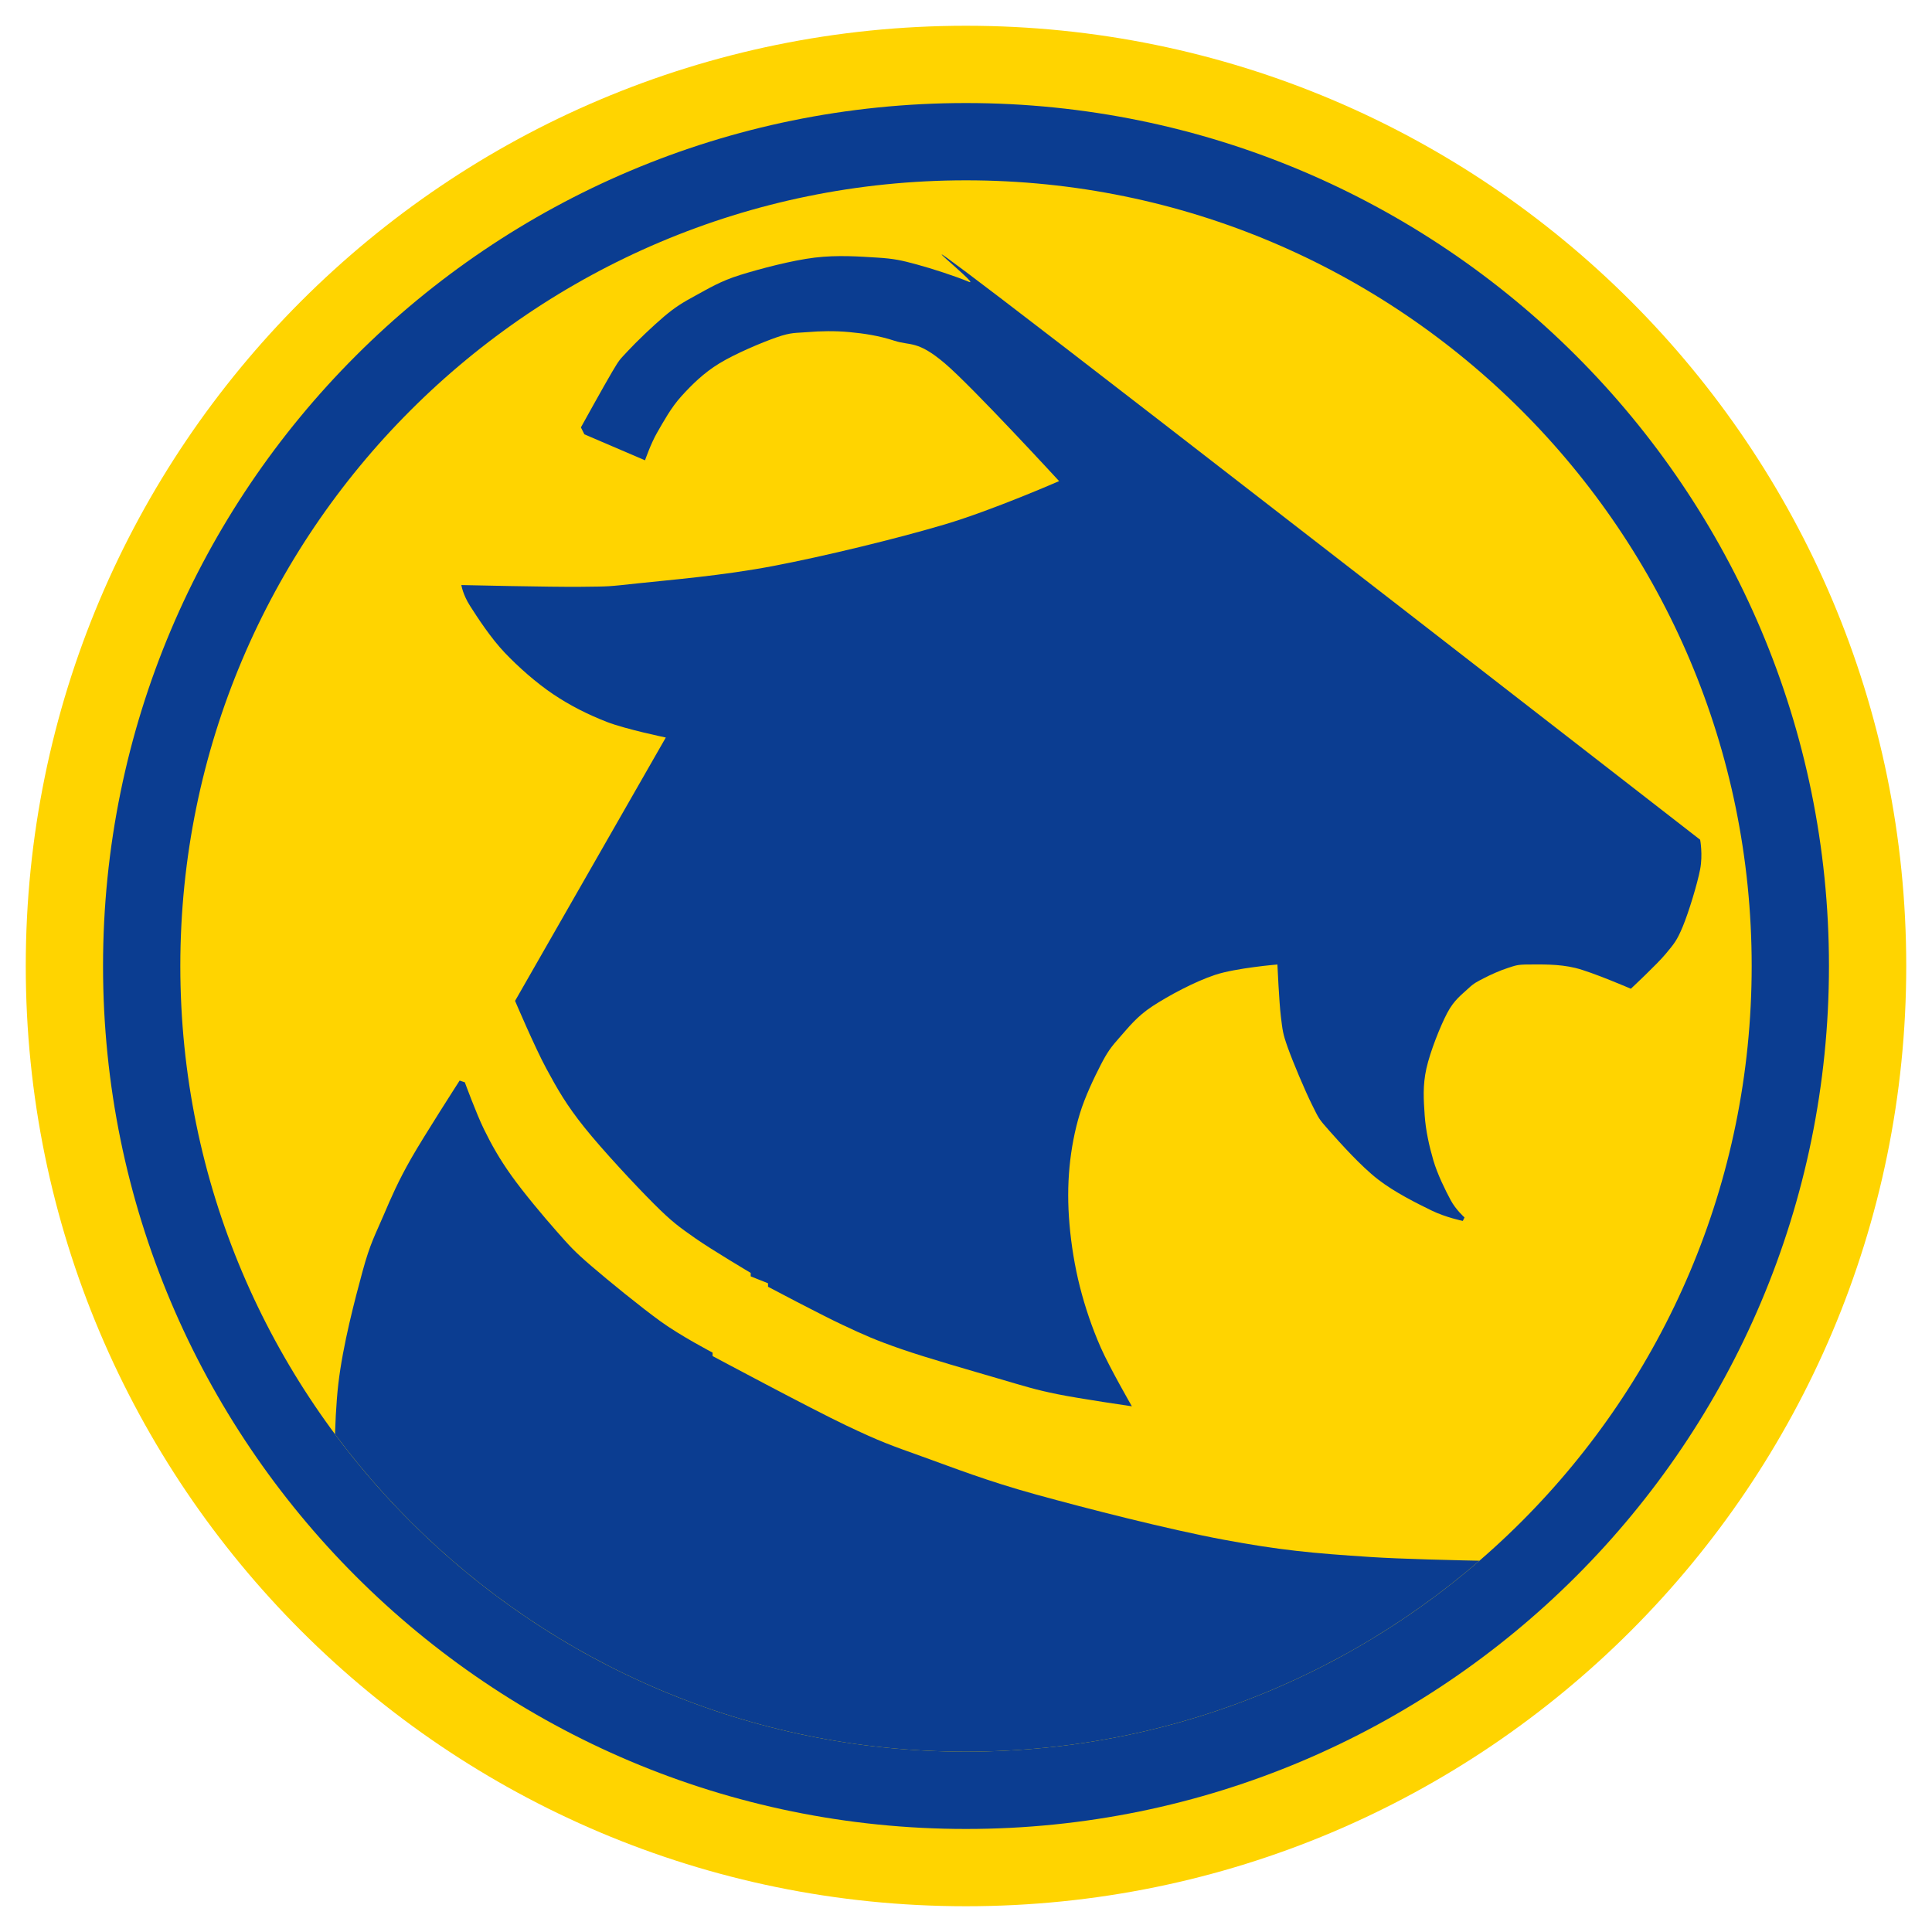
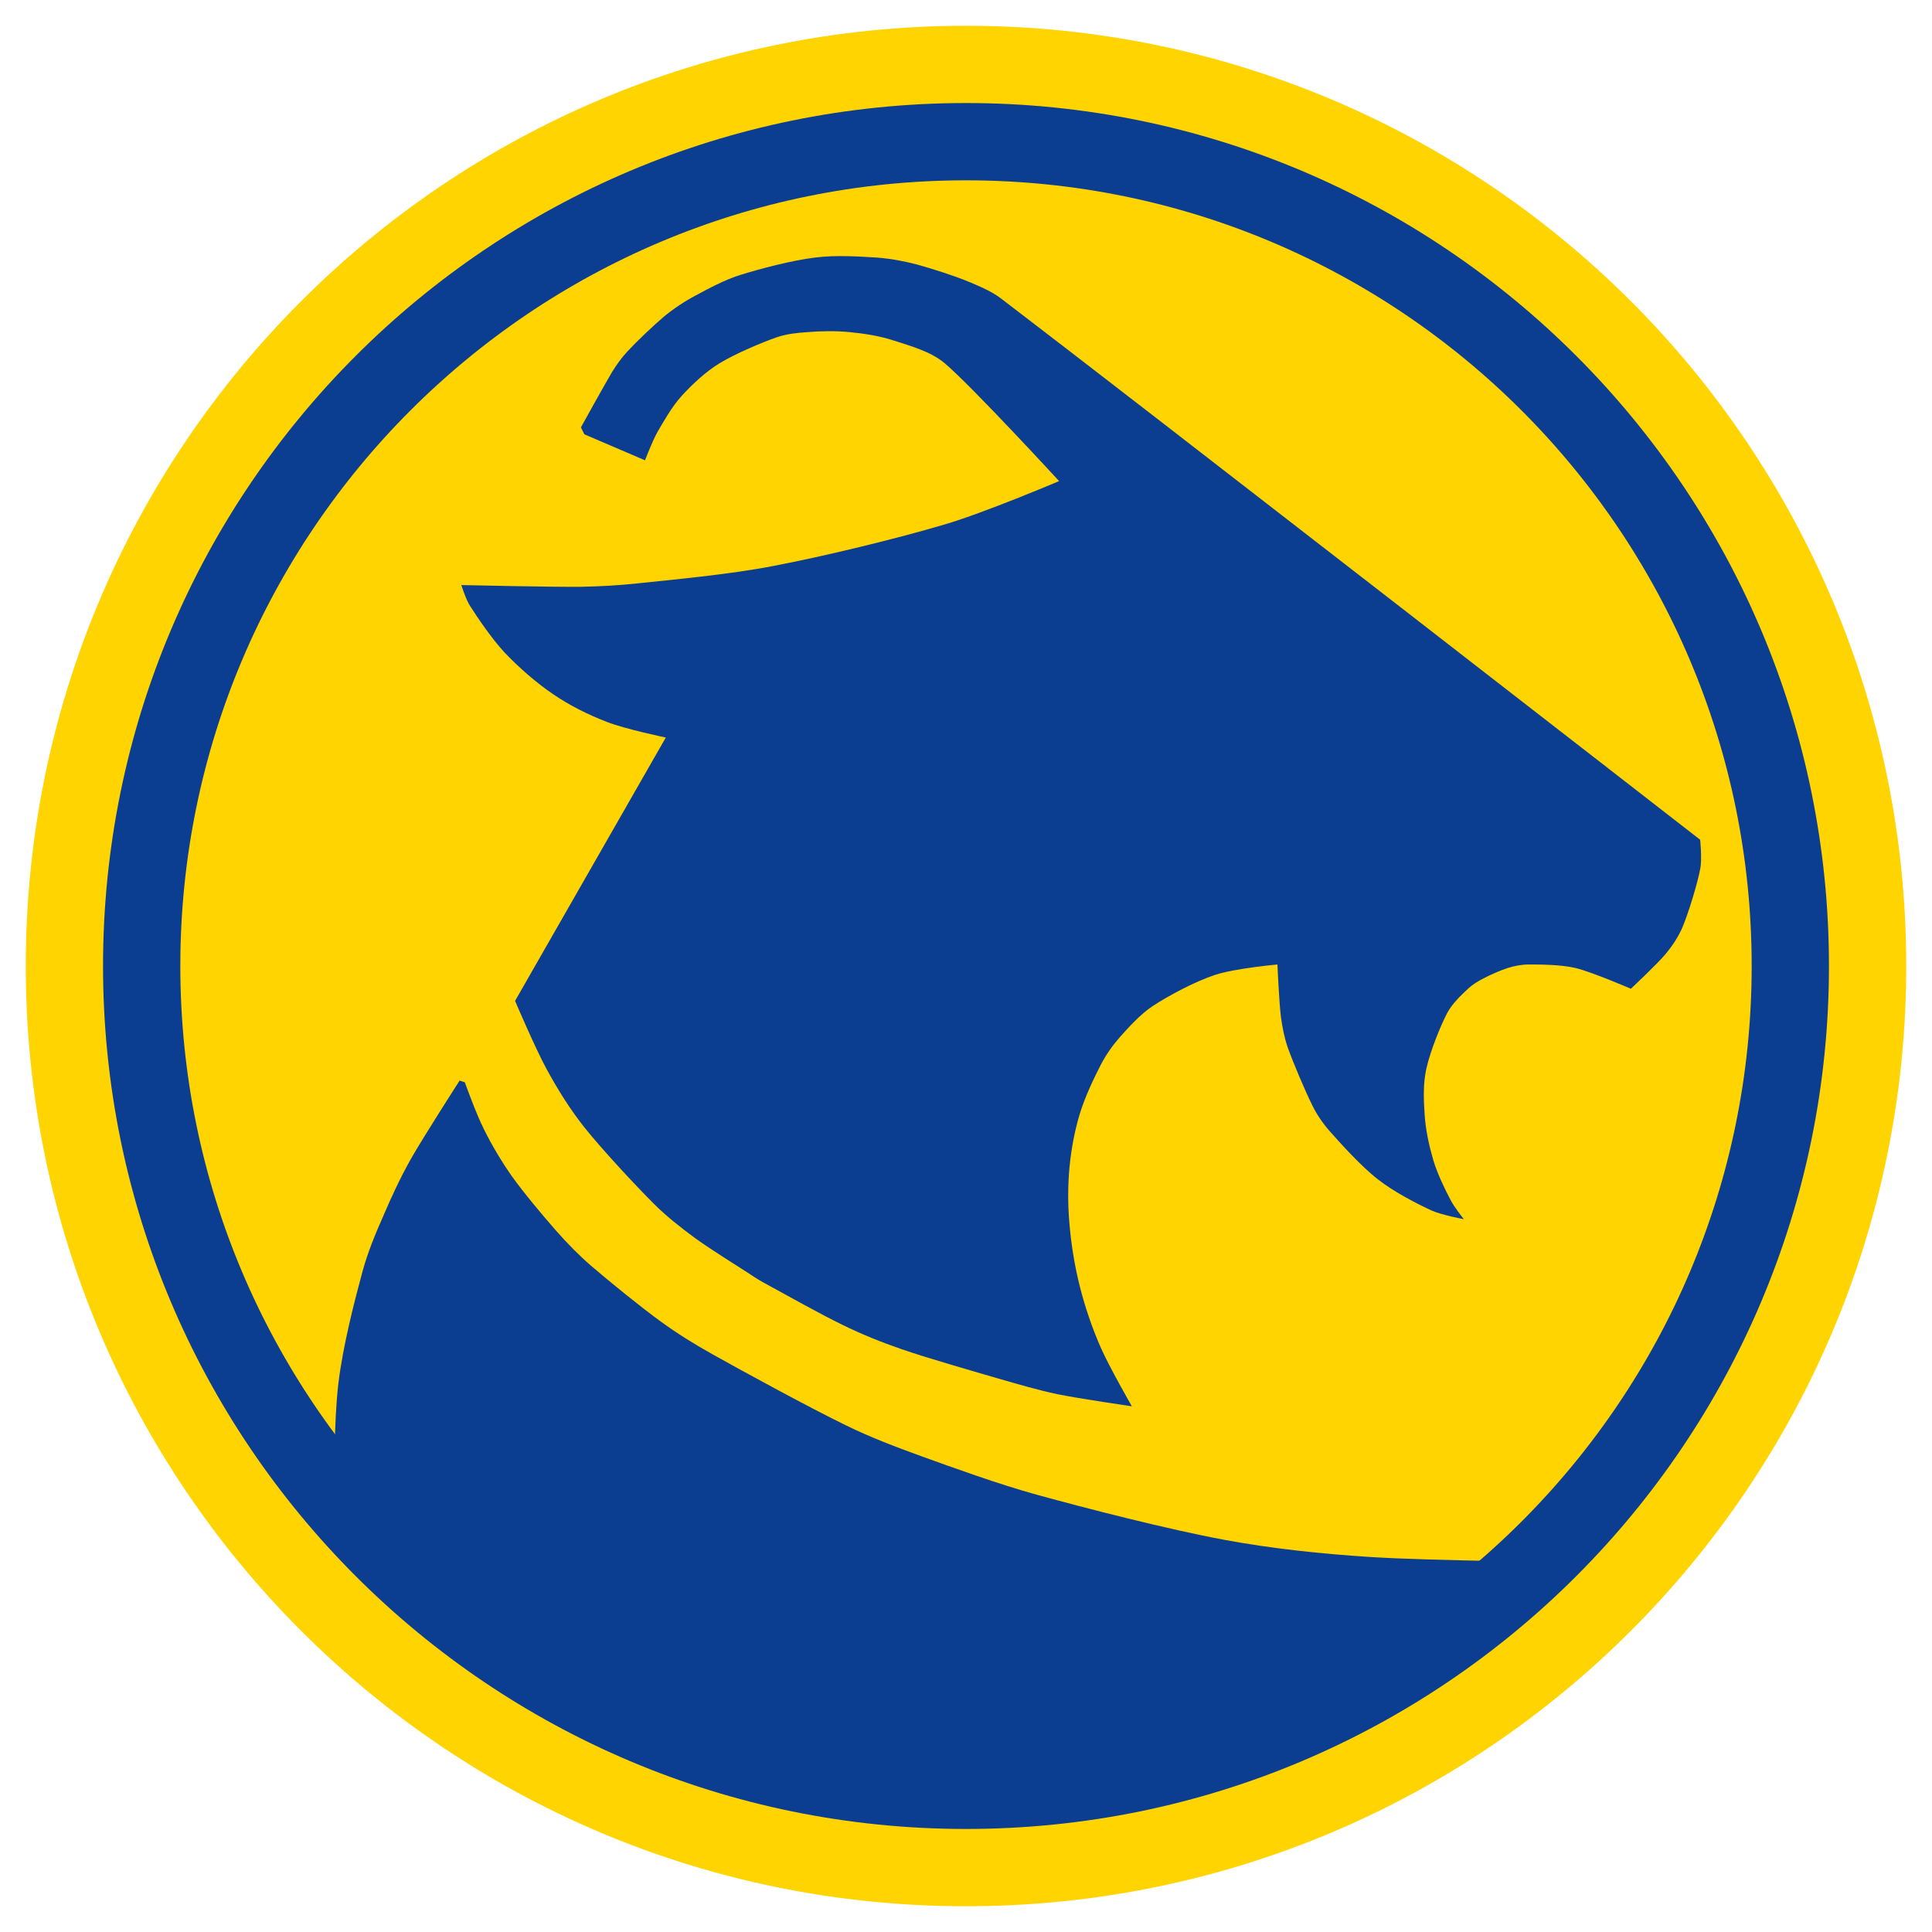
<svg xmlns="http://www.w3.org/2000/svg" viewBox="0 0 300 300" role="img" aria-label="GoatConf">
  <circle cx="150" cy="150" r="146" fill="#ffd400" />
  <circle cx="150" cy="150" r="128" fill="none" stroke="#0b3d91" stroke-width="12" />
  <clipPath id="coin">
-     <circle cx="150" cy="150" r="122" />
+     <circle cx="150" cy="150" r="128" />
  </clipPath>
  <g clip-path="url(#coin)">
-     <path fill="#0b3d91" fill-rule="evenodd" transform="translate(52 40) scale(0.53807)" d="M138.5 0.0 C145.1 -0.8 151.6 -0.3 156.5 0.0 C161.4 0.3 163.6 0.8 168.0 2.0 C172.4 3.2 178.9 5.3 183.0 7.0 C187.1 8.7 157.3 -14.8 192.5 12.0 C227.7 38.8 394.0 168.0 394.0 168.0 C394.0 168.0 394.8 172.3 394.0 176.5 C393.2 180.7 390.7 188.9 389.0 193.0 C387.3 197.1 386.5 198.0 384.0 201.0 C381.5 204.0 374.0 211.0 374.0 211.0 C374.0 211.0 362.9 206.2 358.0 205.0 C353.1 203.8 347.8 204.0 344.5 204.0 C341.2 204.0 340.7 204.3 338.5 205.0 C336.3 205.7 333.4 207.0 331.5 208.0 C329.6 209.0 328.8 209.3 327.0 211.0 C325.2 212.7 323.0 214.2 321.0 218.0 C319.0 221.8 316.1 229.1 315.0 234.0 C313.9 238.9 314.2 243.1 314.5 247.5 C314.8 251.9 315.8 256.4 317.0 260.5 C318.2 264.6 320.5 269.2 322.0 272.0 C323.5 274.8 326.0 277.0 326.0 277.0 C326.0 277.0 325.5 278.0 325.5 278.0 C325.5 278.0 320.6 277.0 316.5 275.0 C312.4 273.0 305.9 269.8 301.0 266.0 C296.1 262.2 290.2 255.6 287.0 252.0 C283.8 248.4 284.0 248.5 282.0 244.5 C280.0 240.5 276.5 232.2 275.0 228.0 C273.5 223.8 273.5 223.0 273.0 219.0 C272.5 215.0 272.0 204.0 272.0 204.0 C272.0 204.0 260.0 205.0 254.0 207.0 C248.0 209.0 240.6 213.0 236.0 216.0 C231.4 219.0 229.0 222.2 226.5 225.0 C224.0 227.8 222.9 229.3 221.0 233.0 C219.1 236.7 216.5 242.1 215.0 247.0 C213.5 251.9 212.5 257.2 212.0 262.5 C211.5 267.8 211.5 273.2 212.0 279.0 C212.5 284.8 213.5 291.1 215.0 297.0 C216.5 302.9 218.5 308.8 221.0 314.5 C223.5 320.2 230.0 331.5 230.0 331.5 C230.0 331.5 214.9 329.3 208.5 328.0 C202.1 326.7 199.0 325.7 191.5 323.5 C184.0 321.3 171.0 317.6 163.5 315.0 C156.0 312.4 152.9 311.0 146.5 308.0 C140.1 305.0 125.0 297.0 125.0 297.0 C125.0 297.0 125.0 296.0 125.0 296.0 C125.0 296.0 120.0 294.0 120.0 294.0 C120.0 294.0 120.0 293.0 120.0 293.0 C120.0 293.0 108.7 286.3 104.0 283.0 C99.3 279.7 97.3 278.3 92.0 273.0 C86.7 267.7 77.2 257.5 72.0 251.0 C66.8 244.5 64.3 240.1 61.0 234.0 C57.7 227.9 52.0 214.5 52.0 214.5 C52.0 214.5 95.5 138.5 95.5 138.5 C95.5 138.5 83.9 136.1 78.5 134.0 C73.1 131.9 67.9 129.3 63.0 126.0 C58.1 122.7 53.0 118.2 49.0 114.0 C45.0 109.8 41.1 103.8 39.0 100.5 C36.9 97.2 36.5 94.5 36.5 94.5 C36.5 94.5 62.5 95.1 71.0 95.0 C79.5 94.9 78.2 95.0 87.5 94.0 C96.8 93.0 111.8 91.8 126.5 89.0 C141.2 86.2 162.2 81.1 176.0 77.0 C189.8 72.9 209.0 64.5 209.0 64.5 C209.0 64.5 183.9 37.2 176.0 30.5 C168.1 23.8 166.1 25.5 161.5 24.0 C156.9 22.5 152.7 21.9 148.5 21.5 C144.3 21.1 140.0 21.2 136.5 21.5 C133.0 21.8 131.8 21.5 127.5 23.0 C123.2 24.5 115.6 27.7 111.0 30.5 C106.4 33.3 103.0 36.7 100.0 40.0 C97.0 43.3 94.8 47.4 93.0 50.5 C91.2 53.6 89.5 58.5 89.5 58.5 C89.5 58.5 72.0 51.0 72.0 51.0 C72.0 51.0 71.0 49.0 71.0 49.0 C71.0 49.0 77.8 36.7 80.0 33.0 C82.2 29.3 82.0 29.7 84.5 27.0 C87.0 24.3 91.8 19.7 95.0 17.0 C98.2 14.3 100.3 13.0 104.0 11.0 C107.7 9.0 111.2 6.8 117.0 5.0 C122.8 3.2 131.9 0.8 138.5 0.0Z M36.0 237.5 C36.0 237.5 37.5 238.0 37.5 238.0 C37.5 238.0 40.8 247.0 43.0 251.5 C45.2 256.0 47.5 260.1 51.0 265.0 C54.5 269.9 60.2 276.7 64.0 281.0 C67.8 285.3 69.0 286.7 74.0 291.0 C79.0 295.3 88.2 302.8 94.0 307.0 C99.8 311.2 109.0 316.0 109.0 316.0 C109.0 316.0 109.0 317.0 109.0 317.0 C109.0 317.0 137.4 332.2 147.5 337.0 C157.6 341.8 160.3 342.7 169.5 346.0 C178.7 349.3 188.0 353.0 202.5 357.0 C217.0 361.0 240.4 367.0 256.5 370.0 C272.6 373.0 282.0 373.9 299.0 375.0 C316.0 376.1 358.5 376.5 358.5 376.5 C358.5 376.5 326.7 433.6 320.0 445.5 C313.3 457.4 318.5 448.0 318.5 448.0 C318.5 448.0 48.0 448.0 48.0 448.0 C48.0 448.0 35.7 425.2 28.0 412.5 C20.3 399.8 6.7 380.2 2.0 371.5 C-2.7 362.8 0.2 367.8 0.0 360.0 C-0.2 352.2 -0.3 336.2 1.0 325.0 C2.3 313.8 5.8 300.6 8.0 292.5 C10.2 284.4 11.7 281.9 14.0 276.5 C16.3 271.1 18.3 266.5 22.0 260.0 C25.7 253.5 36.0 237.5 36.0 237.5Z" />
+     <path fill="#0b3d91" fill-rule="evenodd" transform="translate(52 40) scale(0.53807)" d="M138.5 0.0 C144.5 -0.8 151.6 -0.3 156.5 0.0 C160.4 0.3 164.2 1.0 168.0 2.0 C172.4 3.2 178.9 5.3 183.0 7.0 C186.3 8.4 189.7 9.8 192.5 12.0 C227.7 38.8 394.0 168.0 394.0 168.0 C394.0 168.0 394.6 173.7 394.0 176.5 C393.2 180.7 390.7 188.9 389.0 193.0 C387.8 195.9 386.0 198.6 384.0 201.0 C381.5 204.0 374.0 211.0 374.0 211.0 C374.0 211.0 362.9 206.2 358.0 205.0 C353.6 204.0 347.8 204.0 344.5 204.0 C342.5 204.0 340.4 204.4 338.5 205.0 C336.3 205.7 333.4 207.0 331.5 208.0 C329.9 208.8 328.3 209.8 327.0 211.0 C325.2 212.7 322.4 215.3 321.0 218.0 C319.0 221.8 316.1 229.1 315.0 234.0 C314.0 238.4 314.2 243.1 314.5 247.5 C314.8 251.9 315.8 256.4 317.0 260.5 C318.2 264.5 320.5 269.2 322.0 272.0 C323.0 274.0 325.8 277.5 325.8 277.5 C325.8 277.5 319.4 276.3 316.5 275.0 C312.4 273.1 305.7 269.7 301.0 266.0 C296.1 262.2 290.2 255.6 287.0 252.0 C285.0 249.7 283.3 247.2 282.0 244.5 C280.0 240.5 276.5 232.2 275.0 228.0 C274.0 225.1 273.4 222.0 273.0 219.0 C272.5 215.0 272.0 204.0 272.0 204.0 C272.0 204.0 259.8 205.1 254.0 207.0 C248.0 209.0 240.6 213.0 236.0 216.0 C232.4 218.4 229.0 222.2 226.5 225.0 C224.4 227.4 222.5 230.1 221.0 233.0 C219.1 236.7 216.5 242.1 215.0 247.0 C213.5 251.9 212.5 257.3 212.0 262.5 C211.5 267.8 211.5 273.5 212.0 279.0 C212.5 284.8 213.5 291.1 215.0 297.0 C216.5 302.9 218.5 308.8 221.0 314.5 C223.5 320.2 230.0 331.5 230.0 331.5 C230.0 331.5 214.9 329.3 208.5 328.0 C202.8 326.8 197.1 325.1 191.5 323.5 C184.0 321.3 171.0 317.6 163.5 315.0 C157.7 313.0 152.0 310.7 146.5 308.0 C140.1 304.9 129.4 298.9 125.0 296.5 C123.3 295.6 121.6 294.6 120.0 293.5 C116.5 291.2 108.7 286.4 104.0 283.0 C99.8 279.9 95.7 276.7 92.0 273.0 C86.7 267.7 77.2 257.5 72.0 251.0 C67.8 245.7 64.2 239.9 61.0 234.0 C57.7 227.9 52.0 214.5 52.0 214.5 C52.0 214.5 95.5 138.5 95.5 138.5 C95.5 138.5 83.9 136.1 78.5 134.0 C73.1 131.9 67.8 129.3 63.0 126.0 C58.1 122.7 53.0 118.2 49.0 114.0 C45.2 109.9 41.1 103.8 39.0 100.5 C37.8 98.7 36.5 94.5 36.5 94.5 C36.5 94.5 62.5 95.1 71.0 95.0 C76.5 94.9 82.0 94.6 87.5 94.0 C96.8 93.0 113.6 91.5 126.5 89.0 C141.2 86.2 162.2 81.1 176.0 77.0 C187.3 73.7 209.0 64.5 209.0 64.5 C209.0 64.5 183.9 37.2 176.0 30.5 C172.0 27.1 166.1 25.5 161.5 24.0 C157.3 22.6 152.7 21.9 148.5 21.5 C144.5 21.1 140.0 21.2 136.5 21.5 C133.5 21.7 130.4 22.0 127.5 23.0 C123.2 24.5 115.6 27.7 111.0 30.5 C106.9 33.0 103.0 36.7 100.0 40.0 C97.2 43.1 94.8 47.4 93.0 50.5 C91.6 53.0 89.5 58.5 89.5 58.5 C89.5 58.5 72.0 51.0 72.0 51.0 C72.0 51.0 71.0 49.0 71.0 49.0 C71.0 49.0 77.8 36.7 80.0 33.0 C81.3 30.9 82.8 28.8 84.5 27.0 C87.0 24.3 91.8 19.7 95.0 17.0 C97.8 14.7 100.8 12.7 104.0 11.0 C107.7 9.0 112.5 6.4 117.0 5.0 C122.8 3.2 131.9 0.8 138.5 0.0Z M36.0 237.5 C36.0 237.5 37.5 238.0 37.5 238.0 C37.5 238.0 40.8 247.2 43.0 251.5 C45.2 256.0 48.0 260.7 51.0 265.0 C54.5 269.9 60.2 276.7 64.0 281.0 C67.1 284.5 70.4 287.9 74.0 291.0 C79.0 295.3 88.2 302.8 94.0 307.0 C98.8 310.5 103.8 313.6 109.0 316.5 C117.9 321.5 137.4 332.1 147.5 337.0 C154.6 340.5 162.1 343.3 169.5 346.0 C178.7 349.3 191.3 353.9 202.5 357.0 C217.0 361.0 240.4 367.0 256.5 370.0 C270.5 372.6 284.8 374.1 299.0 375.0 C316.0 376.1 358.5 376.5 358.5 376.5 C358.5 376.5 326.7 433.6 320.0 445.5 C319.5 446.3 318.5 448.0 318.5 448.0 C318.5 448.0 48.0 448.0 48.0 448.0 C48.0 448.0 35.0 424.1 28.0 412.5 C20.3 399.8 6.7 380.2 2.0 371.5 C0.2 368.1 0.1 363.9 0.0 360.0 C-0.2 352.2 -0.3 336.2 1.0 325.0 C2.3 314.0 5.8 300.6 8.0 292.5 C9.5 287.0 11.7 281.7 14.0 276.5 C16.3 271.1 19.0 265.3 22.0 260.0 C25.7 253.5 36.0 237.5 36.0 237.5Z" />
  </g>
</svg>
